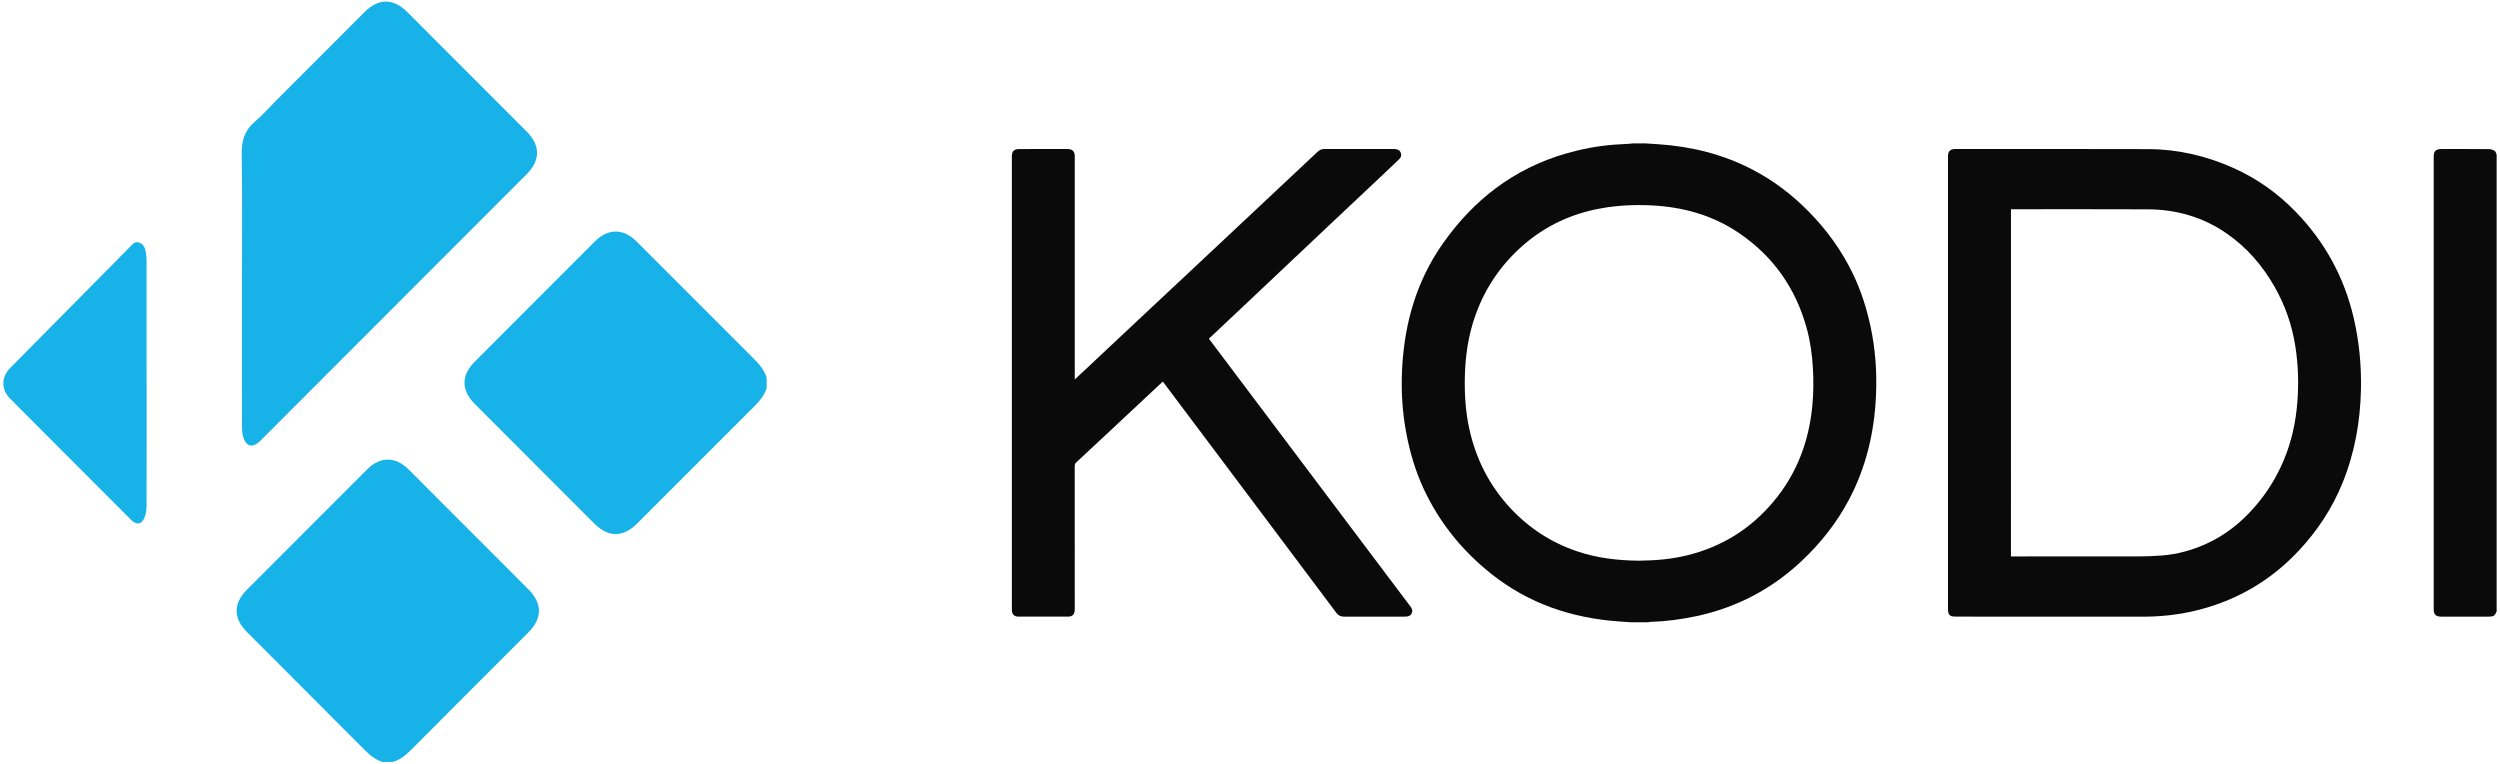
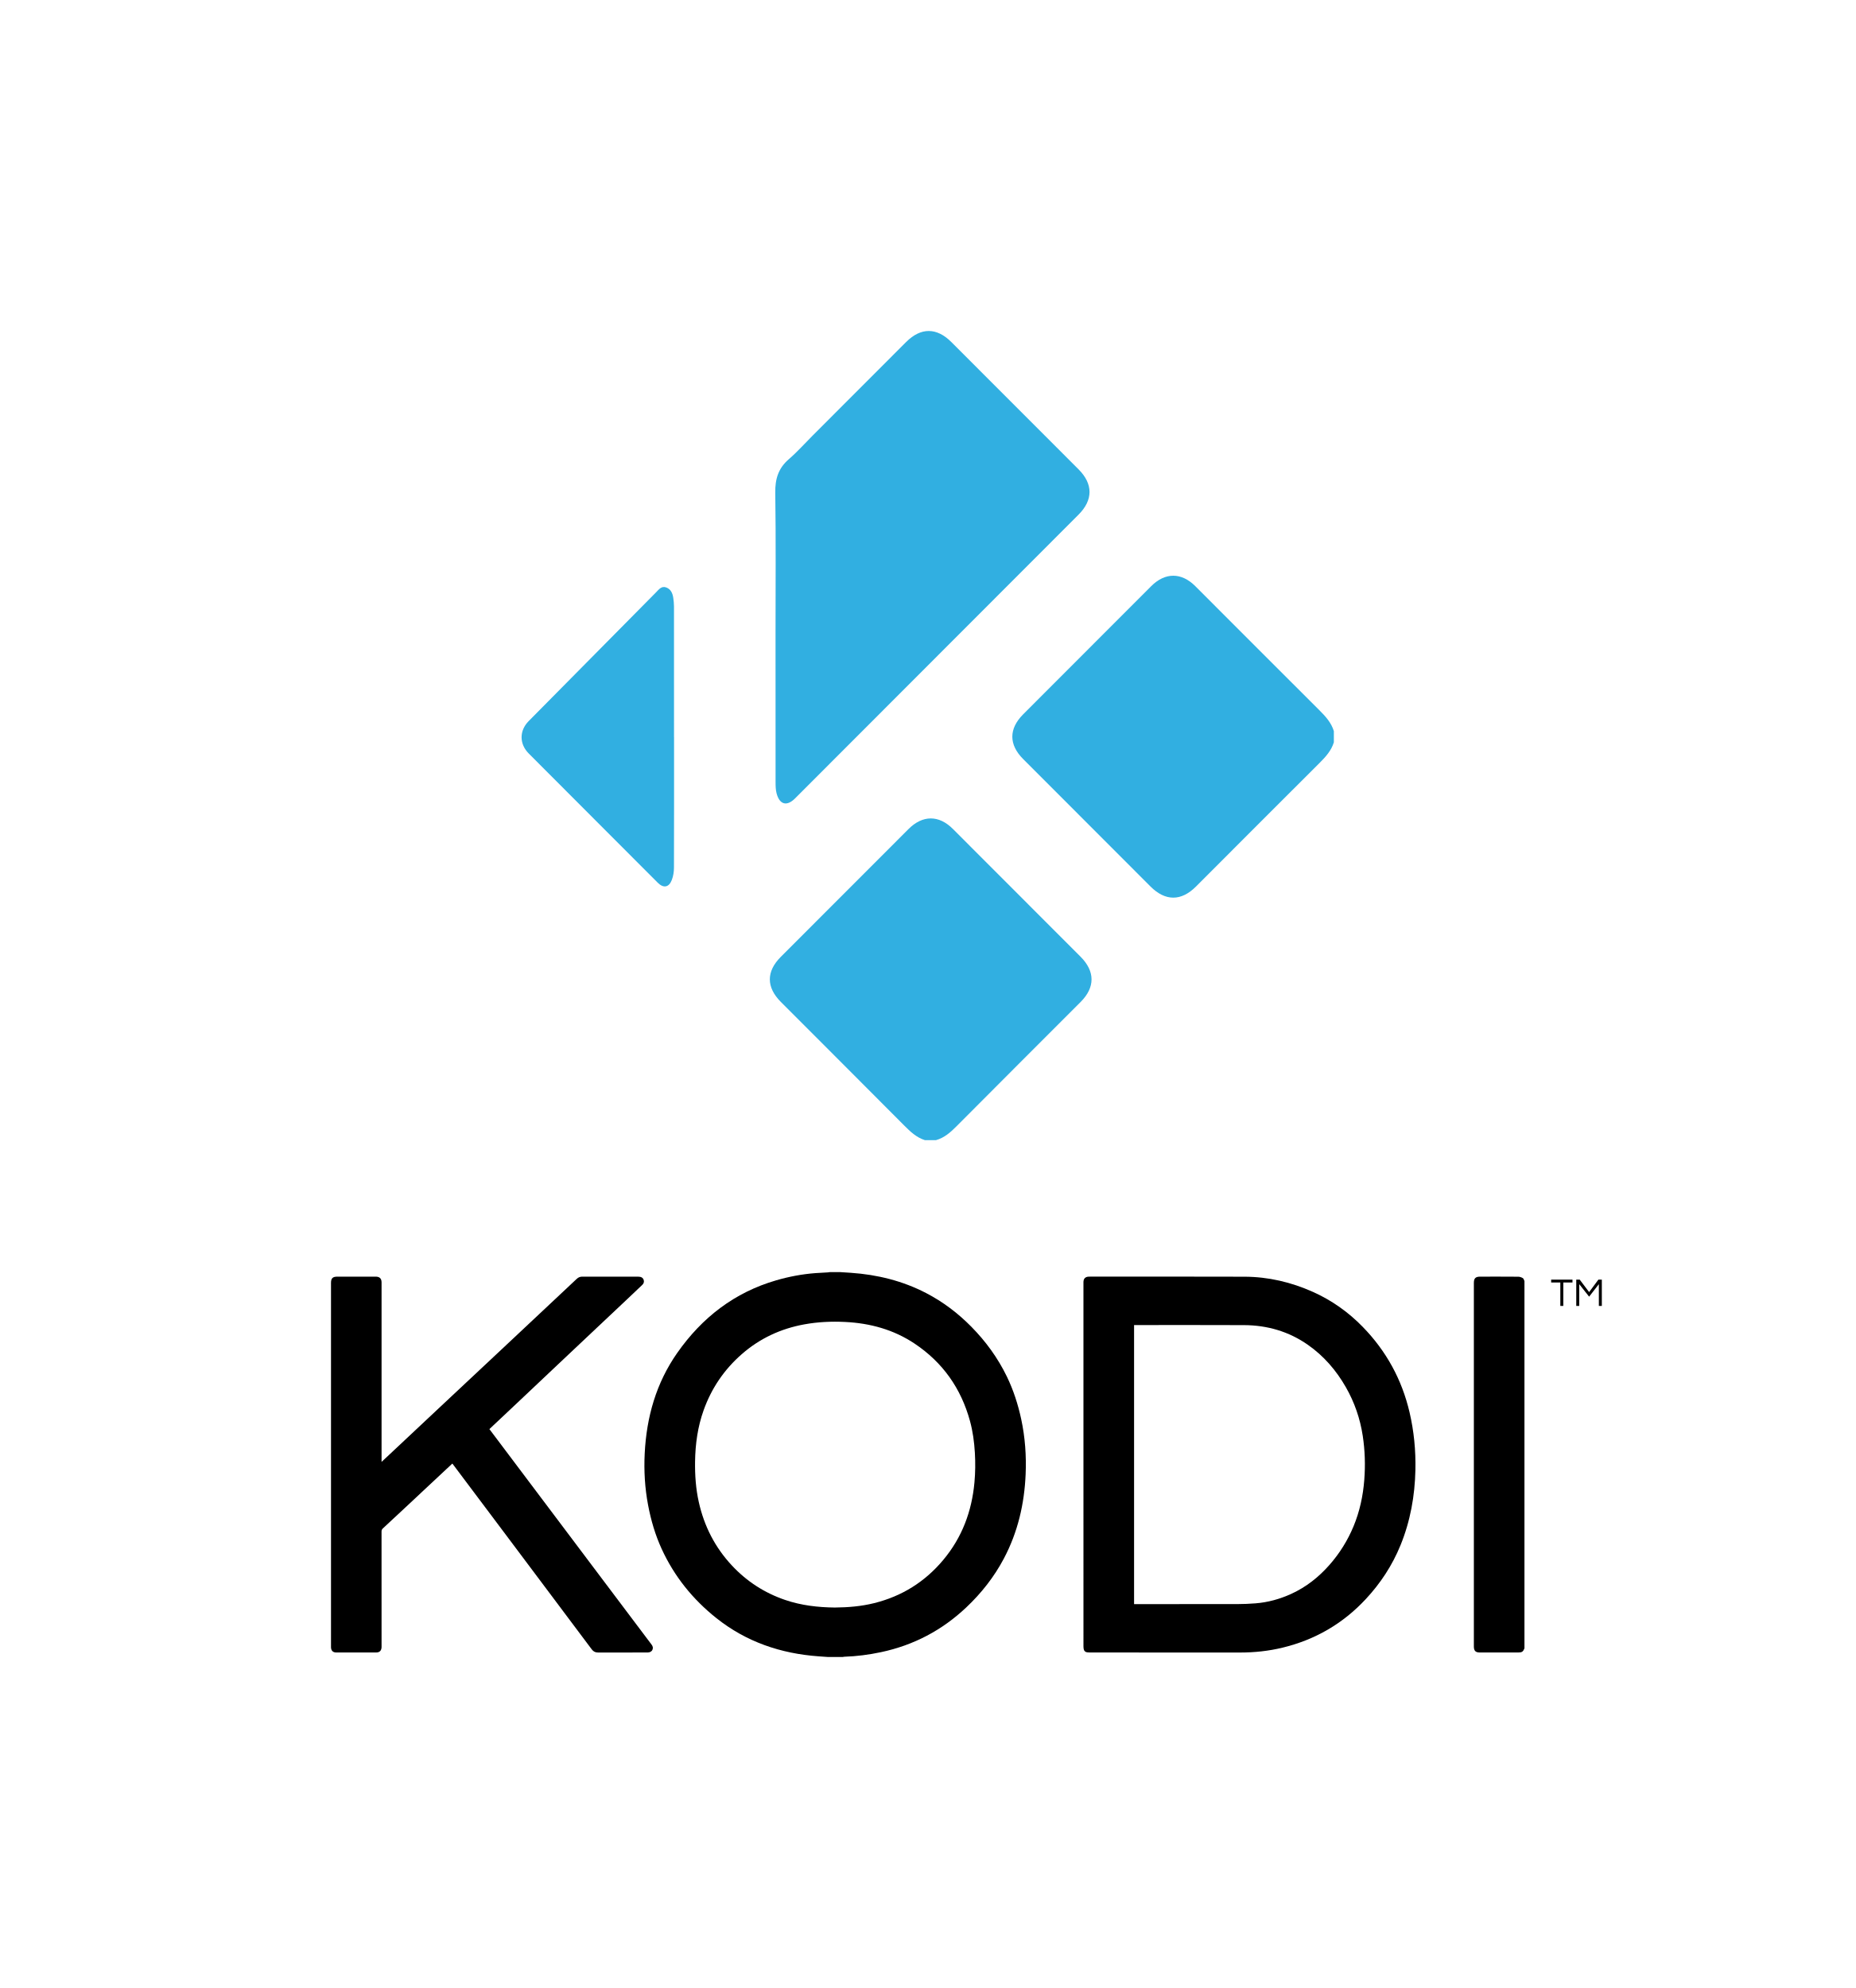
- <svg xmlns="http://www.w3.org/2000/svg" version="1.1" id="Layer_1" x="0px" y="0px" viewBox="0 0 370 113" enable-background="new 0 0 415 135" xml:space="preserve" width="370" height="113">
-   <defs id="defs21" />
-   <path fill="#17b2e7" d="m 113.461,57.437 c -0.364,1.182 -1.163,2.047 -2.018,2.898 -5.73,5.71 -11.442,11.439 -17.161,17.162 -2.06,2.063 -4.262,2.056 -6.33,-0.014 -5.901,-5.906 -11.803,-11.812 -17.702,-17.719 -2.009,-2.012 -2.008,-4.209 0.006,-6.226 5.933,-5.941 11.866,-11.881 17.801,-17.819 1.931,-1.933 4.199,-1.933 6.13,-0.002 5.754,5.754 11.499,11.517 17.262,17.261 0.856,0.853 1.651,1.722 2.012,2.905 0,0.519 0,1.036 0,1.554 z" id="path2" />
-   <path fill="#17b2e7" d="m 56.58,112.764 c -1.176,-0.374 -2.029,-1.188 -2.877,-2.042 -5.705,-5.734 -11.429,-11.451 -17.146,-17.175 -2.046,-2.05 -2.048,-4.233 -0.006,-6.278 5.917,-5.922 11.833,-11.843 17.753,-17.765 1.968,-1.968 4.221,-1.976 6.178,-0.017 5.918,5.92 11.835,11.844 17.751,17.767 2.032,2.036 2.038,4.265 0.014,6.291 -5.766,5.772 -11.542,11.538 -17.295,17.323 -0.824,0.826 -1.671,1.572 -2.818,1.896 -0.519,0 -1.036,0 -1.554,0 z" id="path4" />
-   <path fill="#17b2e7" d="m 35.814,42.47 c 0,-6.584 0.059,-13.168 -0.038,-19.752 -0.028,-1.906 0.428,-3.395 1.883,-4.651 1.171,-1.012 2.208,-2.179 3.305,-3.277 4.337,-4.341 8.675,-8.684 13.014,-13.024 2.041,-2.041 4.241,-2.039 6.28,0.001 5.902,5.904 11.803,11.809 17.704,17.714 2.027,2.028 2.025,4.259 -0.002,6.289 -6.979,6.987 -13.959,13.974 -20.94,20.96 -6.164,6.17 -12.327,12.341 -18.492,18.509 -1.142,1.144 -2.154,0.877 -2.569,-0.707 -0.128,-0.489 -0.138,-1.021 -0.139,-1.532 -0.009,-6.844 -0.006,-13.687 -0.006,-20.53 z" id="path6" />
-   <path fill="#17b2e7" d="m 21.701,56.737 c 0,6.043 0.008,12.086 -0.012,18.129 -0.002,0.574 -0.094,1.182 -0.299,1.713 -0.403,1.05 -1.16,1.18 -1.952,0.39 -2.779,-2.774 -5.55,-5.558 -8.324,-8.335 -3.207,-3.212 -6.413,-6.423 -9.618,-9.637 -1.327,-1.328 -1.332,-3.174 -0.011,-4.511 5.901,-5.969 11.804,-11.938 17.709,-17.904 0.39,-0.395 0.758,-0.93 1.421,-0.679 0.634,0.239 0.885,0.811 0.975,1.446 0.057,0.393 0.101,0.792 0.101,1.188 0.006,6.067 0.004,12.134 0.004,18.201 0.003,-0.001 0.005,-0.001 0.006,-0.001 z" id="path8" />
-   <path fill="#F6F6F6" d="m 178.919,50.127 c 1.18,1.566 2.347,3.118 3.514,4.668 2.475,3.291 4.951,6.581 7.425,9.871 3.185,4.231 6.367,8.462 9.551,12.694 3.119,4.146 6.238,8.293 9.363,12.436 0.23,0.307 0.332,0.617 0.166,0.97 -0.168,0.358 -0.496,0.474 -0.863,0.495 -0.169,0.01 -0.34,0.001 -0.51,0.001 -2.877,0 -5.756,-0.002 -8.635,0.003 -0.492,10e-4 -0.854,-0.164 -1.16,-0.574 -5.43,-7.256 -10.871,-14.504 -16.31,-21.752 -3.089,-4.117 -6.18,-8.231 -9.269,-12.347 -0.025,-0.035 -0.055,-0.063 -0.1,-0.116 -0.375,0.35 -0.747,0.694 -1.117,1.041 -2.505,2.344 -5.009,4.688 -7.514,7.028 -1.381,1.291 -2.762,2.581 -4.15,3.862 -0.179,0.166 -0.253,0.33 -0.252,0.574 0.006,7.01 0.005,14.02 0.005,21.029 0,0.084 0.002,0.17 0,0.255 -0.018,0.644 -0.344,0.991 -0.987,0.994 -2.454,0.011 -4.907,0.009 -7.36,10e-4 -0.623,-0.002 -0.951,-0.354 -0.962,-0.979 -0.002,-0.073 0,-0.147 0,-0.223 0,-22.262 0,-44.523 0,-66.784 0,-0.021 0,-0.043 0,-0.064 0,-0.845 0.306,-1.153 1.145,-1.153 2.241,-0.001 4.481,-0.001 6.723,-0.001 0.148,0 0.298,-0.005 0.446,0.001 0.649,0.03 0.968,0.349 0.997,0.995 0.004,0.096 0,0.191 0,0.287 0,10.792 0,21.583 0,32.373 0,0.124 0,0.246 0,0.449 0.557,-0.519 1.058,-0.986 1.558,-1.454 2.958,-2.775 5.914,-5.553 8.874,-8.327 3.881,-3.638 7.765,-7.271 11.646,-10.911 3.253,-3.05 6.503,-6.103 9.755,-9.154 1.371,-1.287 2.746,-2.569 4.111,-3.859 0.287,-0.271 0.612,-0.401 1.002,-0.401 3.432,0.001 6.861,0 10.293,0.001 0.584,0 0.914,0.212 1.037,0.647 0.102,0.361 -0.037,0.643 -0.289,0.885 -0.992,0.944 -1.986,1.887 -2.982,2.827 -1.762,1.661 -3.526,3.319 -5.288,4.979 -2.442,2.301 -4.884,4.602 -7.324,6.905 -2.501,2.36 -5,4.725 -7.502,7.085 -1.668,1.577 -3.34,3.146 -5.037,4.743 z" id="path10" style="fill:#0a0a0a;fill-opacity:1" />
-   <path fill="#F6F6F6" d="m 243.574,21.225 c 0.634,0.04 1.269,0.08 1.903,0.124 4.865,0.336 9.518,1.477 13.863,3.735 3.106,1.614 5.859,3.703 8.315,6.195 2.667,2.704 4.873,5.737 6.534,9.158 1.219,2.511 2.063,5.146 2.649,7.871 0.72,3.34 0.955,6.722 0.813,10.125 -0.229,5.458 -1.438,10.678 -4.012,15.536 -1.797,3.39 -4.138,6.362 -6.922,8.992 -4.466,4.217 -9.699,6.968 -15.713,8.241 -2.226,0.472 -4.471,0.768 -6.744,0.839 -0.104,0.004 -0.205,0.034 -0.309,0.05 -0.893,0 -1.784,0 -2.676,0 -0.581,-0.041 -1.162,-0.082 -1.743,-0.124 -6.965,-0.503 -13.32,-2.657 -18.828,-7.039 -4.346,-3.458 -7.751,-7.679 -10.073,-12.743 -1.181,-2.576 -1.969,-5.273 -2.496,-8.054 -0.597,-3.144 -0.785,-6.317 -0.625,-9.506 0.336,-6.713 2.104,-12.982 6,-18.537 4.558,-6.5 10.52,-11.122 18.215,-13.356 2.345,-0.681 4.735,-1.134 7.172,-1.322 0.772,-0.06 1.548,-0.089 2.32,-0.137 0.127,-0.007 0.252,-0.032 0.377,-0.049 0.663,0.001 1.322,0.001 1.98,0.001 z m -1.057,61.757 c 2.476,-0.021 4.871,-0.223 7.221,-0.804 5.119,-1.265 9.375,-3.918 12.758,-7.967 3.453,-4.13 5.249,-8.931 5.736,-14.255 0.168,-1.82 0.187,-3.645 0.078,-5.472 -0.117,-1.983 -0.379,-3.946 -0.906,-5.864 -1.643,-5.99 -5.006,-10.768 -10.176,-14.225 -3.864,-2.584 -8.188,-3.768 -12.802,-3.996 -2.521,-0.124 -5.028,-0.011 -7.514,0.441 -4.343,0.788 -8.207,2.582 -11.537,5.5 -3.229,2.83 -5.563,6.266 -7.008,10.307 -1.095,3.058 -1.531,6.225 -1.577,9.458 -0.037,2.513 0.139,5.007 0.686,7.46 0.99,4.428 2.98,8.338 6.09,11.67 2.744,2.938 6.008,5.053 9.81,6.349 2.982,1.019 6.066,1.364 9.141,1.398 z" id="path12" style="fill:#0a0a0a;fill-opacity:1" />
-   <path fill="#F6F6F6" d="m 288.301,56.667 c 0,-11.11 0,-22.22 0,-33.33 0,-0.096 -10e-4,-0.191 0.001,-0.287 0.013,-0.63 0.329,-0.958 0.954,-0.993 0.042,-0.002 0.085,-0.001 0.128,-0.001 9.527,0.001 19.056,-0.022 28.582,0.013 4.383,0.017 8.576,1.001 12.576,2.79 3.479,1.557 6.537,3.726 9.193,6.456 4.325,4.445 7.2,9.687 8.612,15.734 0.813,3.482 1.149,7.008 1.075,10.575 -0.1,4.791 -0.931,9.443 -2.747,13.895 -1.517,3.717 -3.688,7.016 -6.424,9.946 -4.2,4.499 -9.301,7.454 -15.279,8.903 -2.579,0.625 -5.192,0.902 -7.848,0.9 -9.229,-0.015 -18.46,-0.006 -27.69,-0.007 -0.156,0 -0.316,-0.011 -0.473,-0.034 -0.341,-0.056 -0.553,-0.261 -0.613,-0.6 -0.03,-0.176 -0.047,-0.357 -0.047,-0.536 0,-11.141 0,-22.283 0,-33.424 z m 9.321,25.686 c 0.159,0 0.285,0 0.411,0 6.202,0 12.405,0.006 18.607,-0.006 1.112,-0.002 2.229,-0.049 3.339,-0.136 2.305,-0.181 4.501,-0.792 6.603,-1.753 2.747,-1.258 5.054,-3.09 7.041,-5.354 1.853,-2.109 3.314,-4.455 4.394,-7.043 1.148,-2.754 1.767,-5.629 1.995,-8.6 0.209,-2.712 0.124,-5.41 -0.283,-8.096 -0.484,-3.175 -1.517,-6.168 -3.111,-8.958 -1.774,-3.101 -4.063,-5.755 -7.001,-7.807 -3.52,-2.456 -7.468,-3.599 -11.733,-3.619 -6.639,-0.032 -13.275,-0.011 -19.915,-0.012 -0.11,0 -0.224,0 -0.345,0 -0.002,17.143 -0.002,34.241 -0.002,51.384 z" id="path14" style="fill:#0a0a0a;fill-opacity:1" />
-   <path fill="#F6F6F6" d="m 369.503,90.499 c -0.263,0.633 -0.463,0.763 -1.179,0.763 -2.336,0 -4.673,10e-4 -7.01,0 -0.823,0 -1.127,-0.306 -1.127,-1.133 0,-22.306 0,-44.61 0,-66.915 0,-0.858 0.303,-1.157 1.173,-1.158 2.337,0 4.673,-0.008 7.01,0.012 0.287,0.002 0.603,0.116 0.849,0.269 0.149,0.093 0.193,0.357 0.284,0.545 0,22.54 0,45.078 0,67.617 z" id="path16" style="fill:#0a0a0a;fill-opacity:1" />
+ <svg xmlns="http://www.w3.org/2000/svg" xml:space="preserve" enable-background="new 0 0 612 792" viewBox="0 0 560.565 600.61" height="600.61" width="560.565" y="0px" x="0px" id="Ebene_1" version="1.1">
+   <defs id="defs31" />
+   <g transform="translate(-28.53811,-69.45737)" id="g10">
+     <path style="clip-rule:evenodd;fill-rule:evenodd" id="path2" d="m 282.478,453.791 c 1.041,0.066 2.082,0.131 3.123,0.203 7.985,0.551 15.618,2.424 22.75,6.129 5.096,2.648 9.614,6.076 13.644,10.164 4.376,4.438 7.995,9.414 10.721,15.027 2,4.119 3.389,8.443 4.35,12.914 1.179,5.48 1.567,11.029 1.333,16.613 -0.376,8.957 -2.358,17.521 -6.582,25.492 -2.947,5.561 -6.788,10.439 -11.357,14.754 -7.327,6.92 -15.915,11.434 -25.78,13.523 -3.653,0.773 -7.336,1.258 -11.067,1.375 -0.17,0.006 -0.337,0.055 -0.506,0.082 h -4.391 c -0.953,-0.066 -1.907,-0.134 -2.86,-0.203 -11.427,-0.826 -21.855,-4.359 -30.892,-11.549 -7.132,-5.674 -12.718,-12.6 -16.529,-20.91 -1.937,-4.225 -3.23,-8.652 -4.095,-13.213 -0.98,-5.158 -1.288,-10.365 -1.027,-15.598 0.55,-11.016 3.452,-21.301 9.843,-30.416 7.48,-10.664 17.261,-18.248 29.888,-21.914 3.848,-1.117 7.771,-1.861 11.77,-2.17 1.267,-0.098 2.538,-0.146 3.807,-0.225 0.207,-0.012 0.412,-0.053 0.618,-0.08 h 3.239 z m -1.736,101.33 c 4.062,-0.035 7.993,-0.365 11.848,-1.318 8.398,-2.074 15.38,-6.43 20.932,-13.072 5.666,-6.777 8.612,-14.654 9.413,-23.389 0.274,-2.988 0.306,-5.982 0.128,-8.98 -0.192,-3.254 -0.622,-6.475 -1.485,-9.621 -2.696,-9.828 -8.216,-17.668 -16.697,-23.34 -6.341,-4.24 -13.437,-6.182 -21.006,-6.557 -4.137,-0.203 -8.249,-0.018 -12.328,0.725 -7.126,1.293 -13.466,4.236 -18.93,9.023 -5.3,4.643 -9.128,10.281 -11.499,16.912 -1.795,5.018 -2.512,10.213 -2.588,15.518 -0.059,4.123 0.227,8.215 1.126,12.242 1.624,7.266 4.89,13.682 9.993,19.148 4.501,4.82 9.856,8.291 16.094,10.416 4.897,1.67 9.958,2.238 14.999,2.293" />
+     <path style="clip-rule:evenodd;fill-rule:evenodd" id="path4" d="m 489.103,567.455 c -0.431,1.039 -0.759,1.252 -1.934,1.252 -3.834,0 -7.667,0.002 -11.503,0 -1.351,0 -1.849,-0.5 -1.849,-1.859 V 457.055 c 0,-1.408 0.497,-1.898 1.925,-1.9 3.834,0 7.668,-0.014 11.501,0.02 0.472,0.004 0.989,0.191 1.394,0.441 0.245,0.152 0.316,0.586 0.466,0.895 z" />
+     <path style="clip-rule:evenodd;fill-rule:evenodd" id="path6" d="m 176.393,501.213 c 1.936,2.57 3.851,5.115 5.766,7.66 4.061,5.398 8.124,10.797 12.185,16.195 5.224,6.943 10.446,13.885 15.67,20.828 5.119,6.803 10.236,13.607 15.362,20.404 0.379,0.502 0.544,1.012 0.272,1.592 -0.276,0.588 -0.812,0.777 -1.416,0.813 -0.277,0.016 -0.557,0.002 -0.836,0.002 -4.723,0 -9.445,-0.004 -14.168,0.006 -0.808,0.002 -1.4,-0.27 -1.904,-0.943 -8.909,-11.904 -17.835,-23.797 -26.759,-35.691 -5.068,-6.754 -10.14,-13.506 -15.209,-20.258 -0.042,-0.057 -0.09,-0.105 -0.163,-0.191 -0.615,0.574 -1.226,1.141 -1.833,1.709 -4.111,3.844 -8.219,7.689 -12.329,11.531 -2.266,2.117 -4.532,4.234 -6.81,6.338 -0.294,0.271 -0.415,0.539 -0.414,0.939 0.01,11.502 0.008,23.005 0.008,34.506 0,0.139 0.004,0.279 0,0.418 -0.029,1.055 -0.565,1.627 -1.619,1.631 -4.027,0.016 -8.052,0.014 -12.077,0.002 -1.022,-0.004 -1.56,-0.578 -1.58,-1.604 -0.002,-0.121 0,-0.244 0,-0.365 v -109.58 -0.105 c 0,-1.387 0.501,-1.893 1.877,-1.893 3.677,-0.002 7.354,-0.002 11.032,-0.002 0.243,0 0.488,-0.008 0.731,0.002 1.065,0.049 1.588,0.572 1.635,1.633 0.007,0.158 0.001,0.314 0.001,0.471 v 53.117 0.736 c 0.913,-0.852 1.736,-1.617 2.556,-2.385 4.853,-4.553 9.704,-9.111 14.56,-13.662 6.368,-5.969 12.741,-11.932 19.109,-17.902 5.338,-5.004 10.672,-10.014 16.008,-15.02 2.249,-2.111 4.503,-4.215 6.745,-6.332 0.47,-0.443 1.004,-0.658 1.644,-0.658 5.629,0.002 11.258,0 16.887,0.002 0.959,0 1.501,0.348 1.703,1.064 0.167,0.592 -0.061,1.055 -0.476,1.451 -1.628,1.549 -3.257,3.096 -4.892,4.639 -2.89,2.725 -5.786,5.445 -8.676,8.17 -4.007,3.775 -8.013,7.551 -12.017,11.33 -4.104,3.873 -8.204,7.752 -12.309,11.625 -2.738,2.582 -5.48,5.158 -8.264,7.777" />
+     <path style="clip-rule:evenodd;fill-rule:evenodd" id="path8" d="m 355.866,511.943 v -54.688 c 0,-0.158 -0.002,-0.314 0.001,-0.471 0.021,-1.033 0.54,-1.572 1.565,-1.629 0.07,-0.005 0.141,-0.002 0.21,-0.002 15.633,0.002 31.266,-0.037 46.898,0.021 7.19,0.027 14.071,1.643 20.634,4.578 5.71,2.555 10.728,6.113 15.086,10.592 7.098,7.293 11.814,15.895 14.132,25.816 1.335,5.713 1.887,11.498 1.765,17.352 -0.164,7.861 -1.527,15.494 -4.508,22.799 -2.488,6.098 -6.051,11.512 -10.54,16.32 -6.892,7.381 -15.261,12.23 -25.07,14.607 -4.232,1.025 -8.521,1.482 -12.876,1.477 -15.145,-0.023 -30.289,-0.008 -45.435,-0.01 -0.259,0 -0.521,-0.018 -0.776,-0.057 -0.56,-0.09 -0.906,-0.426 -1.006,-0.982 -0.052,-0.289 -0.077,-0.586 -0.077,-0.879 -0.003,-18.281 -0.003,-36.562 -0.003,-54.844 m 15.295,42.147 h 0.674 c 10.177,0 20.354,0.01 30.532,-0.01 1.826,-0.004 3.657,-0.08 5.478,-0.223 3.781,-0.297 7.386,-1.299 10.833,-2.877 4.508,-2.064 8.293,-5.07 11.554,-8.783 3.039,-3.462 5.438,-7.311 7.209,-11.557 1.884,-4.52 2.896,-9.236 3.272,-14.111 0.344,-4.449 0.204,-8.878 -0.466,-13.283 -0.794,-5.209 -2.487,-10.121 -5.106,-14.697 -2.91,-5.088 -6.666,-9.443 -11.486,-12.811 -5.772,-4.029 -12.253,-5.904 -19.252,-5.938 -10.892,-0.053 -21.784,-0.018 -32.676,-0.02 h -0.565 v 84.31 z" />
+   </g>
+   <g transform="translate(-28.53811,-69.45737)" id="g20">
+     <path style="clip-rule:evenodd;fill:#31afe1;fill-rule:evenodd" id="path12" d="m 431.521,293.719 c -0.791,2.568 -2.526,4.448 -4.384,6.299 -12.448,12.406 -24.857,24.852 -37.278,37.284 -4.476,4.478 -9.259,4.465 -13.752,-0.032 -12.82,-12.83 -25.641,-25.659 -38.456,-38.491 -4.366,-4.372 -4.364,-9.144 0.013,-13.526 12.888,-12.906 25.778,-25.809 38.671,-38.708 4.195,-4.198 9.124,-4.2 13.318,-0.004 12.499,12.501 24.979,25.02 37.499,37.496 1.859,1.852 3.586,3.741 4.369,6.31 z" />
+     <path style="clip-rule:evenodd;fill:#31afe1;fill-rule:evenodd" id="path14" d="m 307.953,413.914 c -2.556,-0.812 -4.408,-2.582 -6.251,-4.436 -12.395,-12.458 -24.828,-24.877 -37.247,-37.312 -4.444,-4.45 -4.449,-9.198 -0.015,-13.638 12.855,-12.865 25.709,-25.729 38.567,-38.592 4.274,-4.274 9.171,-4.29 13.422,-0.037 12.856,12.864 25.711,25.729 38.563,38.597 4.415,4.421 4.428,9.264 0.031,13.664 -12.527,12.541 -25.075,25.066 -37.573,37.633 -1.789,1.798 -3.629,3.415 -6.123,4.12 h -3.374 z" />
+     <path style="clip-rule:evenodd;fill:#31afe1;fill-rule:evenodd" id="path16" d="m 262.841,261.207 c 0,-14.303 0.129,-28.608 -0.081,-42.909 -0.061,-4.14 0.928,-7.374 4.089,-10.104 2.543,-2.198 4.797,-4.733 7.179,-7.118 9.423,-9.433 18.845,-18.867 28.271,-28.296 4.433,-4.432 9.213,-4.429 13.643,0.002 12.821,12.825 25.641,25.653 38.459,38.482 4.403,4.407 4.4,9.254 -0.003,13.663 -15.16,15.179 -30.326,30.356 -45.49,45.533 -13.391,13.405 -26.78,26.809 -40.173,40.212 -2.481,2.482 -4.679,1.905 -5.581,-1.536 -0.278,-1.066 -0.3,-2.219 -0.301,-3.332 -0.018,-14.866 -0.012,-29.732 -0.012,-44.597" />
+     <path style="clip-rule:evenodd;fill:#31afe1;fill-rule:evenodd" id="path18" d="m 232.182,292.201 c 0,13.127 0.019,26.256 -0.026,39.383 -0.005,1.247 -0.203,2.567 -0.65,3.724 -0.876,2.279 -2.52,2.561 -4.241,0.844 -6.037,-6.027 -12.057,-12.071 -18.083,-18.107 -6.965,-6.977 -13.932,-13.953 -20.894,-20.934 -2.882,-2.889 -2.895,-6.898 -0.024,-9.801 12.82,-12.967 25.643,-25.933 38.472,-38.895 0.848,-0.857 1.648,-2.02 3.089,-1.475 1.378,0.52 1.922,1.763 2.118,3.141 0.122,0.854 0.218,1.722 0.22,2.583 0.013,13.179 0.009,26.359 0.009,39.537 z" />
+   </g>
+   <g transform="translate(-28.53811,-69.45737)" id="g26">
+     <path id="path22" d="M 503.611,456.92 H 500.84 V 464 h -0.9 v -7.08 h -2.771 v -0.863 h 6.443 v 0.863 z" />
+     <path id="path24" d="M 512.48,456.057 V 464 h -0.9 v -6.576 l -2.94,3.78 -2.987,-3.78 V 464 h -0.9 v -7.943 h 1.044 l 2.844,3.768 2.796,-3.768 z" />
+   </g>
</svg>
